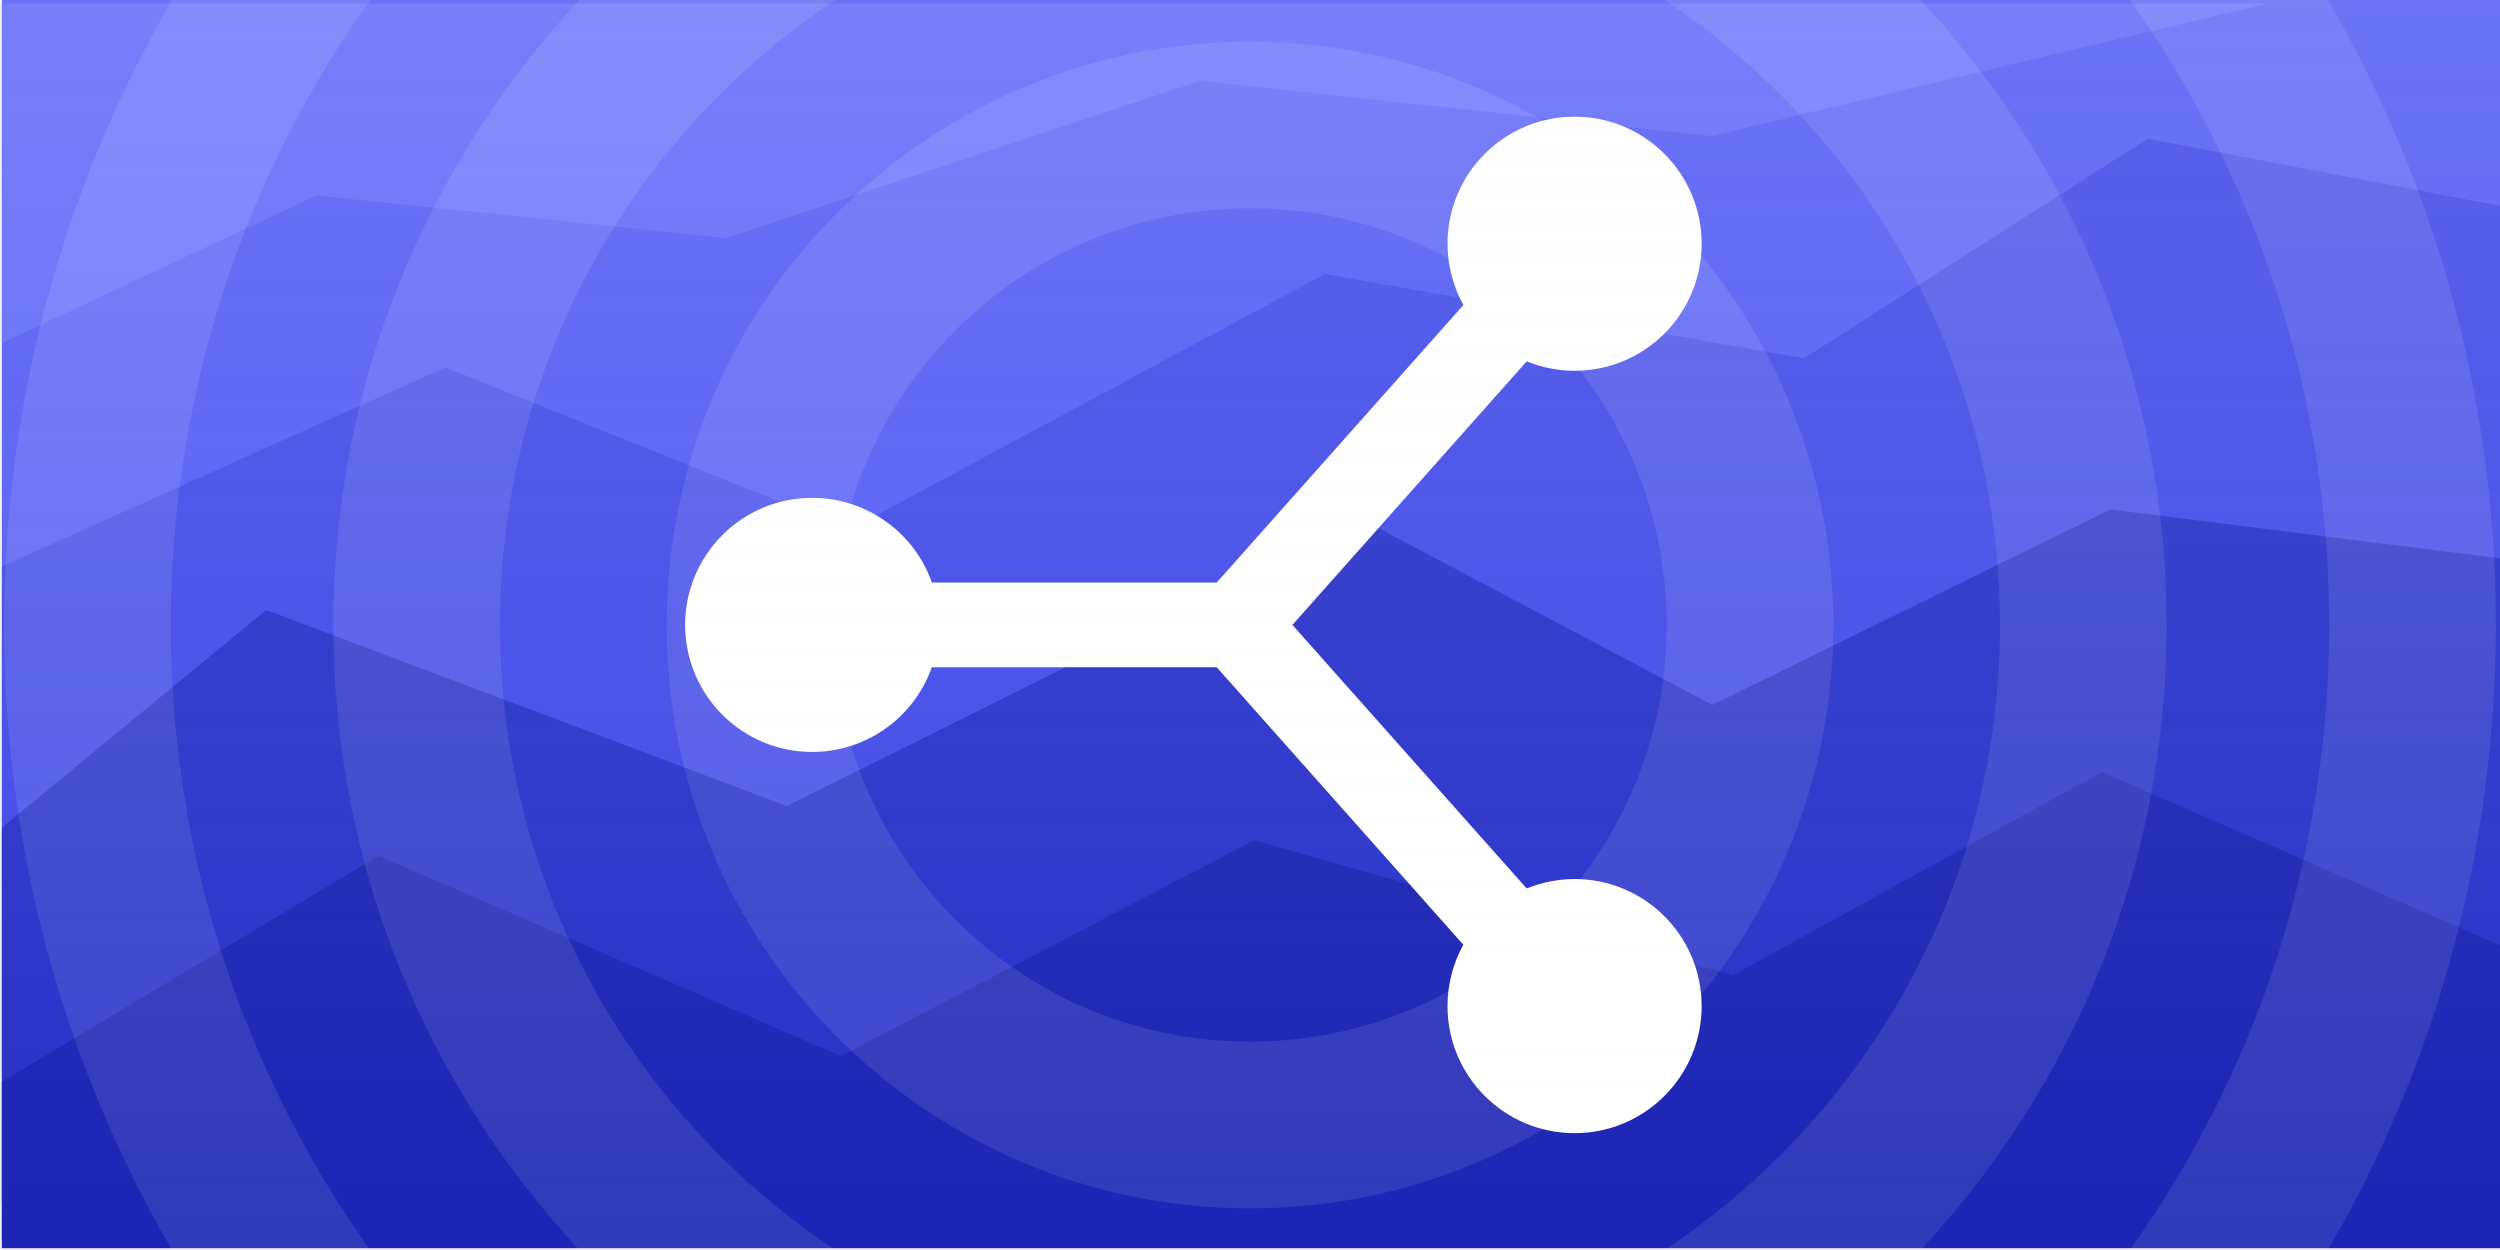
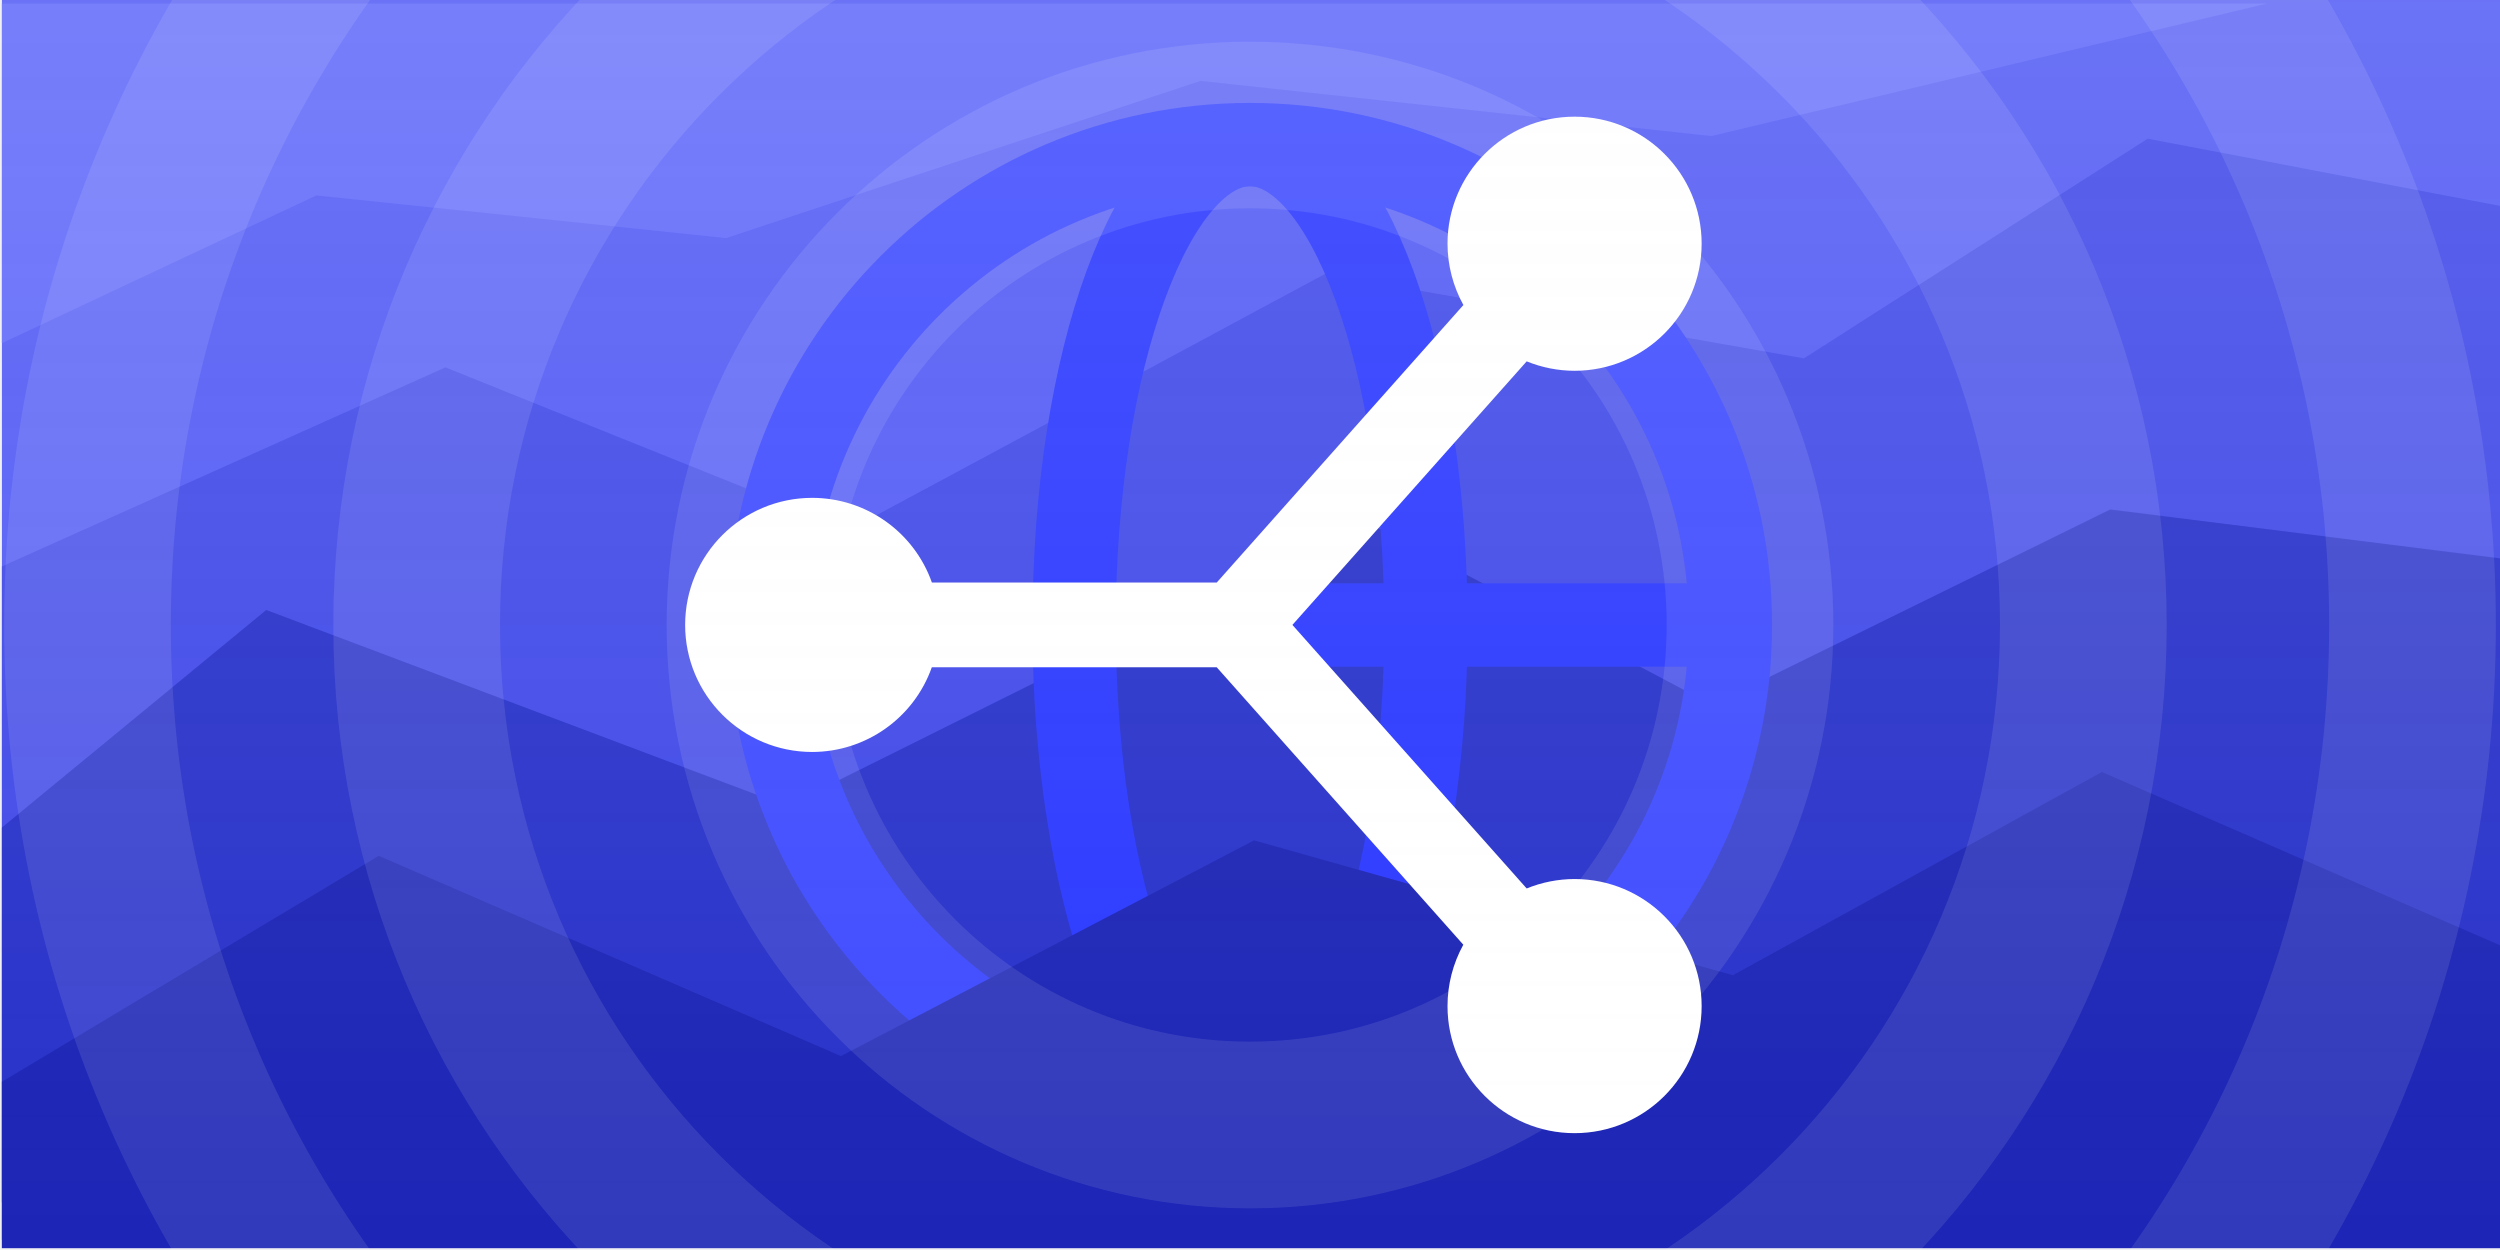
<svg xmlns="http://www.w3.org/2000/svg" version="1.1" width="600" height="300" viewBox="0,0,600,300">
  <defs>
    <linearGradient x1="240" y1="26.364" x2="240" y2="333.636" gradientUnits="userSpaceOnUse" id="color-1">
      <stop offset="0" stop-color="#fafafa" stop-opacity="0.153" />
      <stop offset="1" stop-color="#fafafa" stop-opacity="0" />
    </linearGradient>
    <clipPath id="clip-1">
-       <path d="M-60,330v-300h600v300z" fill="none" stroke="none" stroke-width="1" />
+       <path d="M-60,330v-300h600v300z" fill="none" stroke="none" stroke-width="1" stroke-linecap="butt" />
    </clipPath>
  </defs>
  <g transform="translate(60,-30)">
    <g clip-path="url(#clip-1)" stroke-miterlimit="10">
-       <path d="M-59.545,329.545v-300h600v300z" fill="#515af5" stroke="none" stroke-width="1" />
-       <path d="M350.728,62.652l-122.594,-13.238l-113.852,37.719l-98.371,-10.223l-75.457,35.441v-81.484h543.527zM350.728,62.652" fill="#5f68fa" stroke="none" stroke-width="1" />
-       <path d="M-59.545,327.545v-161.605l106.438,-47.773l96.934,38.996l114.141,-61.398l114.984,20.234l82.496,-52.719l85.008,16.223v248.043zM-59.545,327.545" fill="#3f48e8" stroke="none" stroke-width="1" />
-       <path d="M-59.545,318.545v-89.93l63.438,-52.223l124.934,47.062l138.141,-68.766l83.984,44.5l95.496,-46.91l94.008,11.785v154.48zM-59.545,318.545" fill="#2630c9" stroke="none" stroke-width="1" />
-       <path d="M-59.545,329.545v-39.93l90.438,-54.223l110.934,48.062l99.141,-51.766l114.93,32.367l88.551,-48.777l96.008,41.785v72.48zM-59.545,329.545" fill="#1b24b5" stroke="none" stroke-width="1" />
-       <path d="M348.394,88.493c0,16.842 -13.653,30.495 -30.495,30.495c-3.942,-0.004 -7.846,-0.773 -11.495,-2.263l-56.225,63.253l56.225,63.253c3.649,-1.49 7.553,-2.259 11.495,-2.263c16.842,0 30.495,13.653 30.495,30.495c0,16.842 -13.653,30.495 -30.495,30.495c-16.842,0 -30.495,-13.653 -30.495,-30.495c-0.001,-5.152 1.304,-10.22 3.792,-14.731l-59.183,-66.588h-68.375c-4.302,12.169 -15.8,20.312 -28.708,20.33c-16.842,0 -30.495,-13.653 -30.495,-30.495c0,-16.842 13.653,-30.495 30.495,-30.495c12.915,0.01 24.423,8.154 28.728,20.33h68.355l59.203,-66.608c-2.492,-4.504 -3.803,-9.564 -3.812,-14.711c0,-16.842 13.653,-30.495 30.495,-30.495c16.842,0 30.495,13.653 30.495,30.495z" fill="#ffffff" stroke="none" stroke-width="1" />
-       <path d="M120,180c0,-66.274 53.726,-120 120,-120c66.274,0 120,53.726 120,120c0,66.274 -53.726,120 -120,120c-66.274,0 -120,-53.726 -120,-120z" fill="none" stroke-opacity="0.1" stroke="#ffffff" stroke-width="40" />
-       <path d="M40,180c0,-110.457 89.543,-200 200,-200c110.457,0 200,89.543 200,200c0,110.457 -89.543,200 -200,200c-110.457,0 -200,-89.543 -200,-200z" fill="none" stroke-opacity="0.1" stroke="#ffffff" stroke-width="40" />
-       <path d="M-39,180c0,-154.087 124.913,-279 279,-279c154.087,0 279,124.913 279,279c0,154.087 -124.913,279 -279,279c-154.087,0 -279,-124.913 -279,-279z" fill="none" stroke-opacity="0.1" stroke="#ffffff" stroke-width="40" />
-       <path d="M-119,180c0,-198.27 160.73,-359 359,-359c198.27,0 359,160.73 359,359c0,198.27 -160.73,359 -359,359c-198.27,0 -359,-160.73 -359,-359z" fill="none" stroke-opacity="0.1" stroke="#ffffff" stroke-width="40" />
-       <path d="M-68.409,333.636v-307.273h616.818v307.273z" fill="url(#color-1)" stroke="none" stroke-width="0" />
+       <path d="M-59.545,329.545v-300h600v300z" fill="#515af5" stroke="none" stroke-width="1" stroke-linecap="butt" />
+       <path d="M350.728,62.652l-122.594,-13.238l-113.852,37.719l-98.371,-10.223l-75.457,35.441v-81.484h543.527zM350.728,62.652" fill="#5f68fa" stroke="none" stroke-width="1" stroke-linecap="butt" />
+       <path d="M-59.545,327.545v-161.605l106.438,-47.773l96.934,38.996l114.141,-61.398l114.984,20.234l82.496,-52.719l85.008,16.223v248.043zM-59.545,327.545" fill="#3f48e8" stroke="none" stroke-width="1" stroke-linecap="butt" />
+       <path d="M-59.545,318.545v-89.93l63.438,-52.223l124.934,47.062l138.141,-68.766l83.984,44.5l95.496,-46.91l94.008,11.785v154.48zM-59.545,318.545" fill="#2630c9" stroke="none" stroke-width="1" stroke-linecap="butt" />
+       <path d="M124.703,180c0,-63.677 51.62,-115.297 115.297,-115.297c63.677,0 115.297,51.62 115.297,115.297c0,63.677 -51.62,115.297 -115.297,115.297c-63.677,0 -115.297,-51.62 -115.297,-115.297z" fill="none" stroke="#2937ff" stroke-width="20" stroke-linecap="butt" />
+       <path d="M197.788,180c0,-63.677 18.899,-115.297 42.212,-115.297c23.313,0 42.212,51.62 42.212,115.297c0,63.677 -18.899,115.297 -42.212,115.297c-23.313,0 -42.212,-51.62 -42.212,-115.297z" fill="none" stroke="#2937ff" stroke-width="20" stroke-linecap="butt" />
+       <path d="M126.173,180h227.653" fill="none" stroke="#2937ff" stroke-width="20" stroke-linecap="round" />
+       <path d="M-59.545,329.545v-39.93l90.438,-54.223l110.934,48.062l99.141,-51.766l114.93,32.367l88.551,-48.777l96.008,41.785v72.48zM-59.545,329.545" fill="#1b24b5" stroke="none" stroke-width="1" stroke-linecap="butt" />
+       <path d="M348.394,88.493c0,16.842 -13.653,30.495 -30.495,30.495c-3.942,-0.004 -7.846,-0.773 -11.495,-2.263l-56.225,63.253l56.225,63.253c3.649,-1.49 7.553,-2.259 11.495,-2.263c16.842,0 30.495,13.653 30.495,30.495c0,16.842 -13.653,30.495 -30.495,30.495c-16.842,0 -30.495,-13.653 -30.495,-30.495c-0.001,-5.152 1.304,-10.22 3.792,-14.731l-59.183,-66.588h-68.375c-4.302,12.169 -15.8,20.312 -28.708,20.33c-16.842,0 -30.495,-13.653 -30.495,-30.495c0,-16.842 13.653,-30.495 30.495,-30.495c12.915,0.01 24.423,8.154 28.728,20.33h68.355l59.203,-66.608c-2.492,-4.504 -3.803,-9.564 -3.812,-14.711c0,-16.842 13.653,-30.495 30.495,-30.495c16.842,0 30.495,13.653 30.495,30.495z" fill="#ffffff" stroke="none" stroke-width="1" stroke-linecap="butt" />
+       <path d="M120,180c0,-66.274 53.726,-120 120,-120c66.274,0 120,53.726 120,120c0,66.274 -53.726,120 -120,120c-66.274,0 -120,-53.726 -120,-120z" fill="none" stroke-opacity="0.1" stroke="#ffffff" stroke-width="40" stroke-linecap="butt" />
+       <path d="M40,180c0,-110.457 89.543,-200 200,-200c110.457,0 200,89.543 200,200c0,110.457 -89.543,200 -200,200c-110.457,0 -200,-89.543 -200,-200z" fill="none" stroke-opacity="0.1" stroke="#ffffff" stroke-width="40" stroke-linecap="butt" />
+       <path d="M-39,180c0,-154.087 124.913,-279 279,-279c154.087,0 279,124.913 279,279c0,154.087 -124.913,279 -279,279c-154.087,0 -279,-124.913 -279,-279z" fill="none" stroke-opacity="0.1" stroke="#ffffff" stroke-width="40" stroke-linecap="butt" />
+       <path d="M-119,180c0,-198.27 160.73,-359 359,-359c198.27,0 359,160.73 359,359c0,198.27 -160.73,359 -359,359c-198.27,0 -359,-160.73 -359,-359z" fill="none" stroke-opacity="0.1" stroke="#ffffff" stroke-width="40" stroke-linecap="butt" />
+       <path d="M-68.409,333.636v-307.273h616.818v307.273z" fill="url(#color-1)" stroke="none" stroke-width="0" stroke-linecap="butt" />
    </g>
  </g>
</svg>
